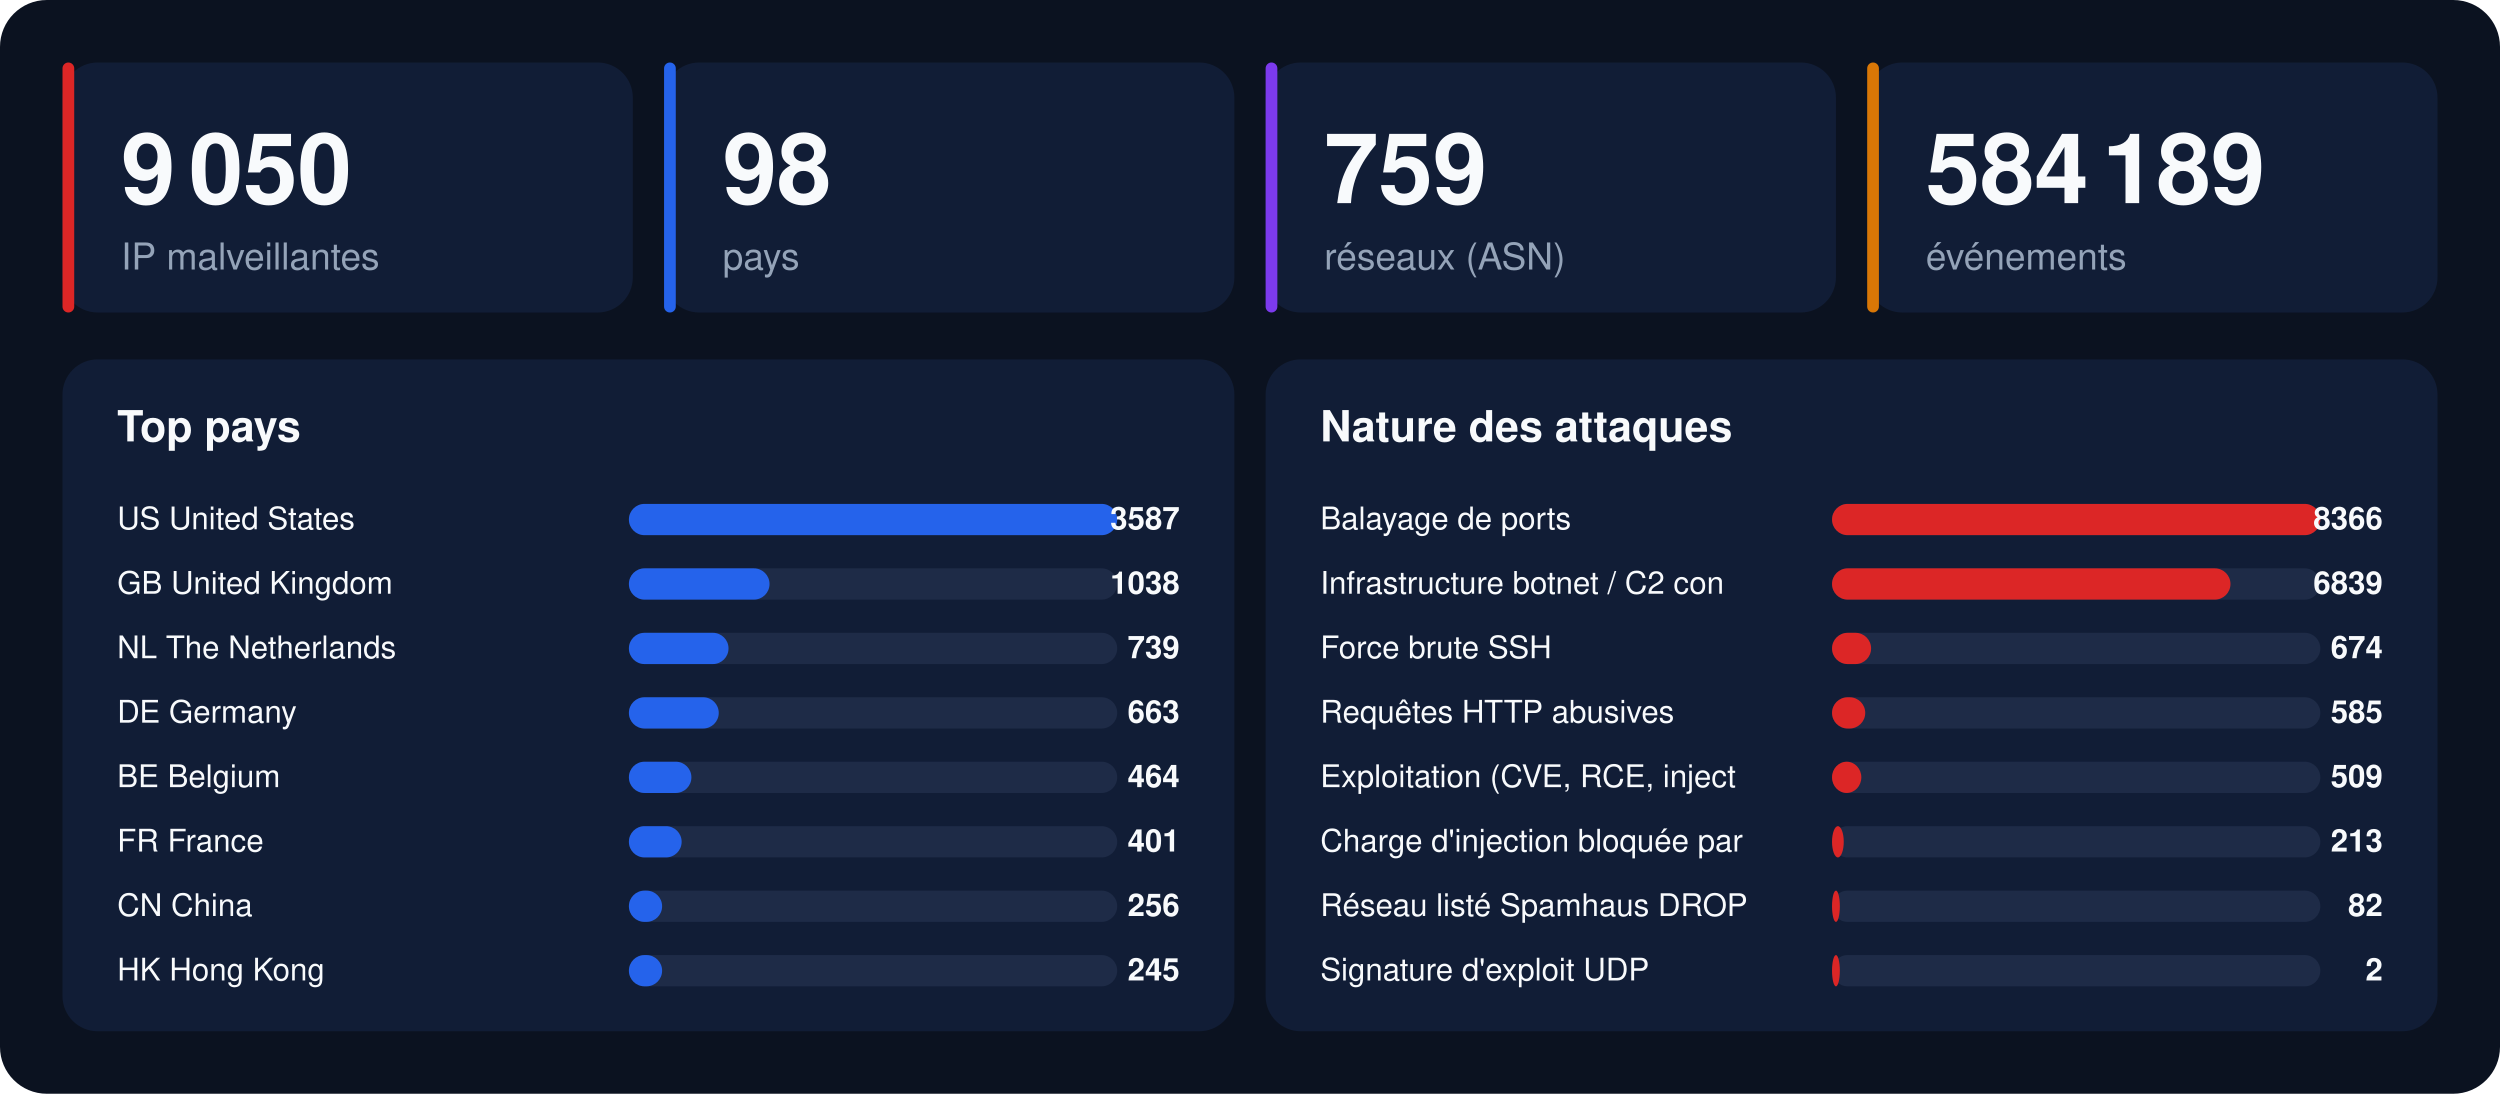
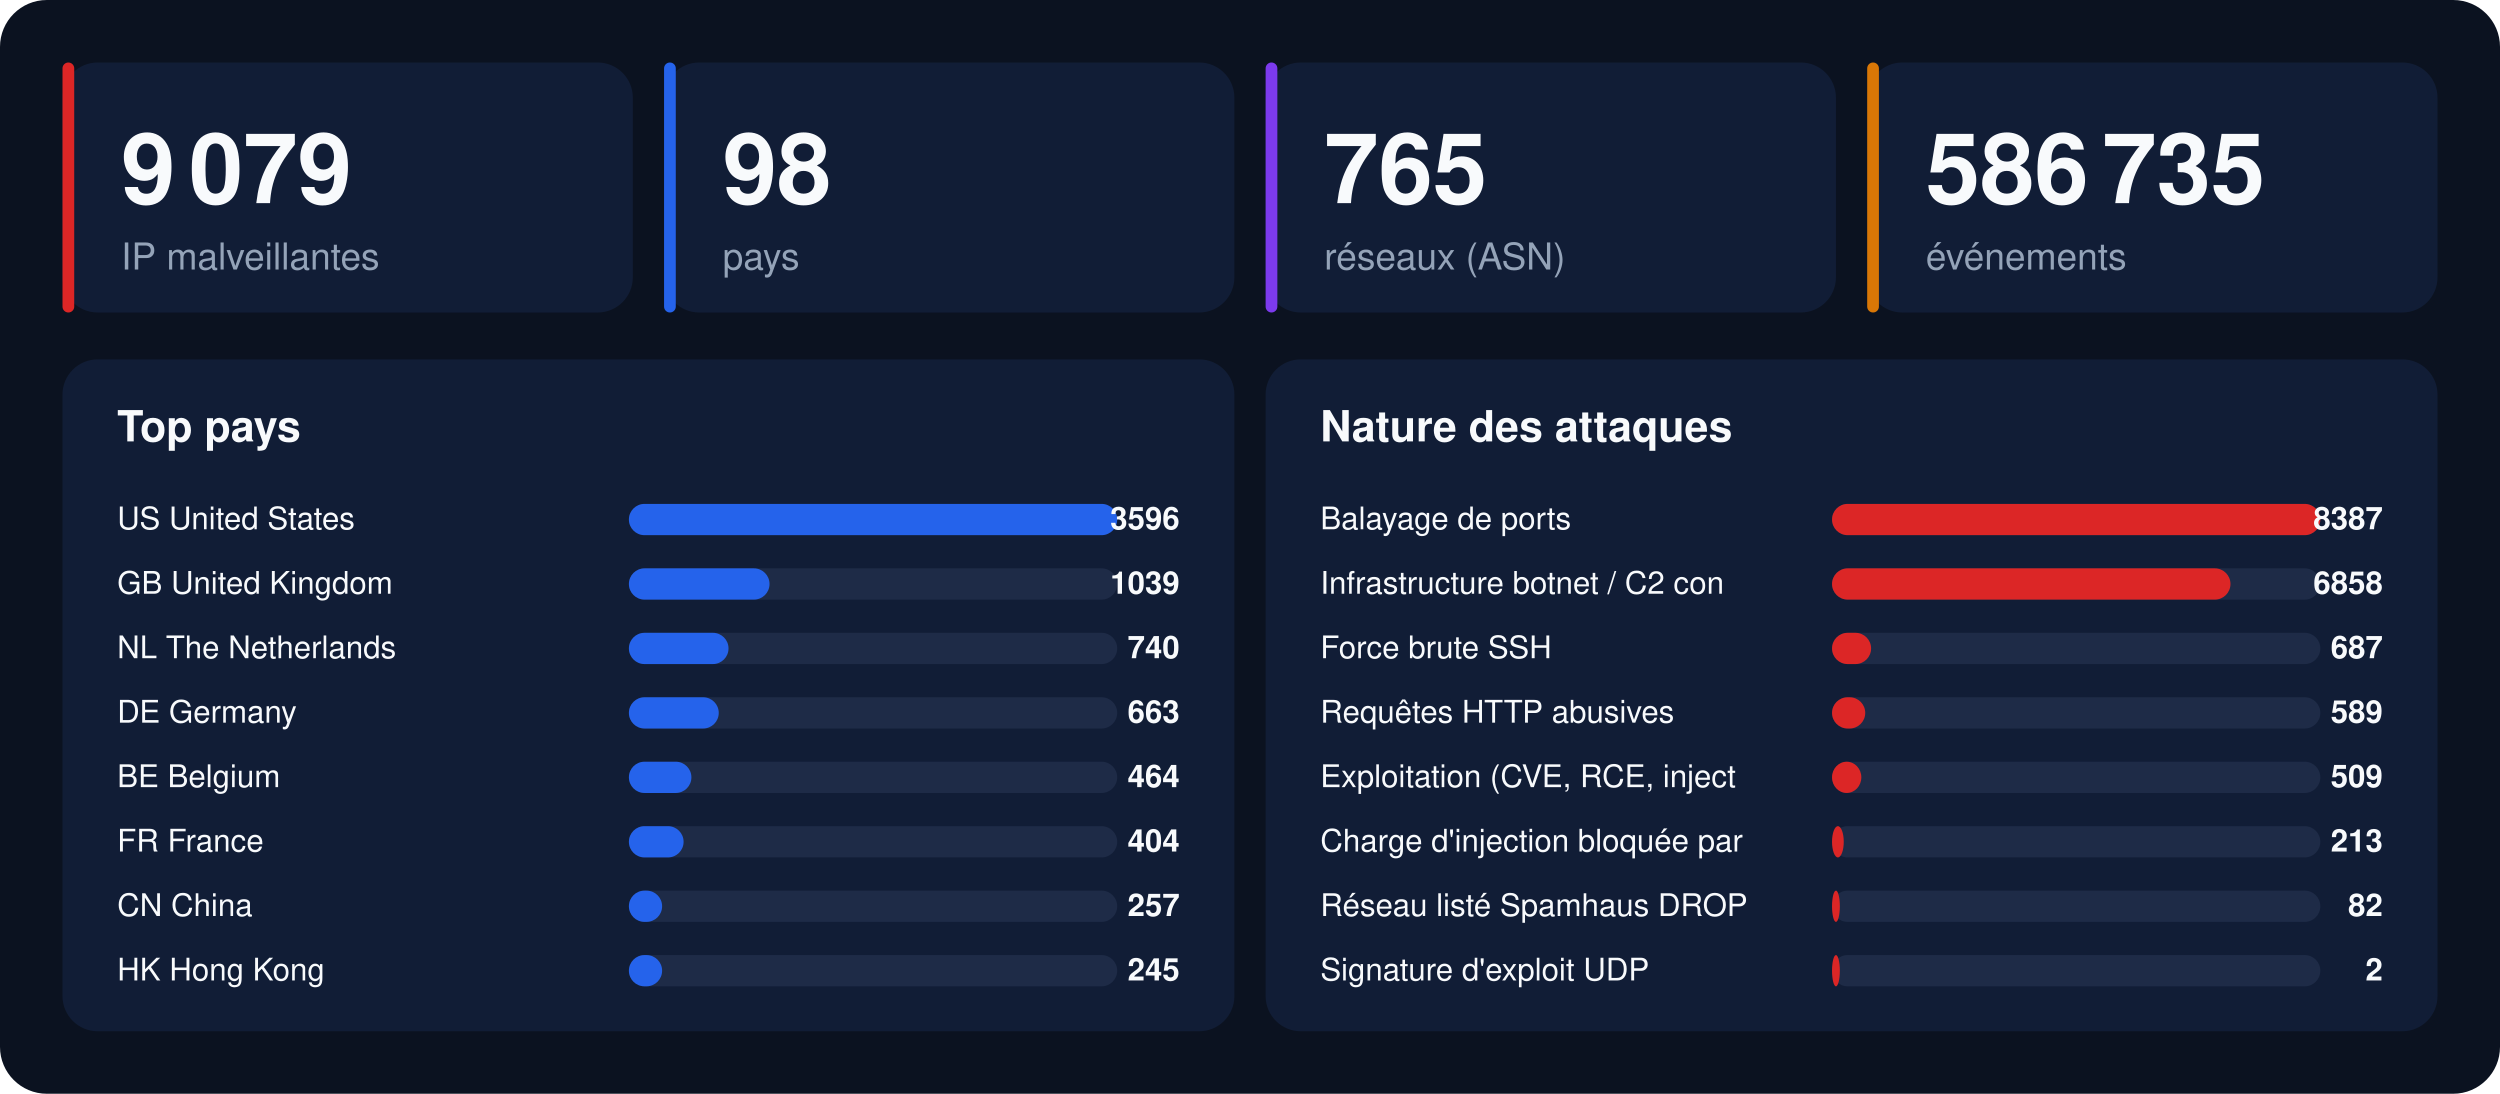
<svg xmlns="http://www.w3.org/2000/svg" width="1280" height="560" viewBox="0 0 1280 560" font-family="-apple-system,BlinkMacSystemFont,'Segoe UI',Helvetica,Arial,sans-serif">
  <rect width="1280" height="560" rx="24" fill="#0b1220" />
  <rect x="32" y="32" width="292" height="128" rx="18" fill="#111d36" />
  <rect x="32" y="32" width="6" height="128" rx="3" fill="#dc2626" />
-   <text x="62" y="104" font-size="50" font-weight="800" fill="#f8fafc">9 050</text>
+   <text x="62" y="104" font-size="50" font-weight="800" fill="#f8fafc">9 079</text>
  <text x="62" y="138" font-size="19" fill="#94a3b8">IP malveillantes</text>
  <rect x="340" y="32" width="292" height="128" rx="18" fill="#111d36" />
  <rect x="340" y="32" width="6" height="128" rx="3" fill="#2563eb" />
  <text x="370" y="104" font-size="50" font-weight="800" fill="#f8fafc">98</text>
  <text x="370" y="138" font-size="19" fill="#94a3b8">pays</text>
  <rect x="648" y="32" width="292" height="128" rx="18" fill="#111d36" />
  <rect x="648" y="32" width="6" height="128" rx="3" fill="#7c3aed" />
-   <text x="678" y="104" font-size="50" font-weight="800" fill="#f8fafc">759</text>
+   <text x="678" y="104" font-size="50" font-weight="800" fill="#f8fafc">765</text>
  <text x="678" y="138" font-size="19" fill="#94a3b8">réseaux (ASN)</text>
  <rect x="956" y="32" width="292" height="128" rx="18" fill="#111d36" />
  <rect x="956" y="32" width="6" height="128" rx="3" fill="#d97706" />
-   <text x="986" y="104" font-size="50" font-weight="800" fill="#f8fafc">584 189</text>
+   <text x="986" y="104" font-size="50" font-weight="800" fill="#f8fafc">586 735</text>
  <text x="986" y="138" font-size="19" fill="#94a3b8">événements</text>
  <rect x="32" y="184" width="600" height="344" rx="18" fill="#111d36" />
  <text x="60" y="226" font-size="22" font-weight="700" fill="#f8fafc">Top pays</text>
  <text x="60" y="271" font-size="16" fill="#f8fafc">US  United States</text>
  <rect x="322" y="258" width="250" height="16" rx="8" fill="#1e2b47" />
  <rect x="322" y="258" width="250" height="16" rx="8" fill="#2563eb" />
-   <text x="604" y="271" font-size="16" font-weight="700" text-anchor="end" fill="#f8fafc">3587</text>
+   <text x="604" y="271" font-size="16" font-weight="700" text-anchor="end" fill="#f8fafc">3596</text>
  <text x="60" y="304" font-size="16" fill="#f8fafc">GB  United Kingdom</text>
  <rect x="322" y="291" width="250" height="16" rx="8" fill="#1e2b47" />
  <rect x="322" y="291" width="72" height="16" rx="8" fill="#2563eb" />
-   <text x="604" y="304" font-size="16" font-weight="700" text-anchor="end" fill="#f8fafc">1038</text>
+   <text x="604" y="304" font-size="16" font-weight="700" text-anchor="end" fill="#f8fafc">1039</text>
  <text x="60" y="337" font-size="16" fill="#f8fafc">NL  The Netherlands</text>
  <rect x="322" y="324" width="250" height="16" rx="8" fill="#1e2b47" />
  <rect x="322" y="324" width="51" height="16" rx="8" fill="#2563eb" />
-   <text x="604" y="337" font-size="16" font-weight="700" text-anchor="end" fill="#f8fafc">739</text>
+   <text x="604" y="337" font-size="16" font-weight="700" text-anchor="end" fill="#f8fafc">740</text>
  <text x="60" y="370" font-size="16" fill="#f8fafc">DE  Germany</text>
  <rect x="322" y="357" width="250" height="16" rx="8" fill="#1e2b47" />
  <rect x="322" y="357" width="46" height="16" rx="8" fill="#2563eb" />
  <text x="604" y="370" font-size="16" font-weight="700" text-anchor="end" fill="#f8fafc">663</text>
  <text x="60" y="403" font-size="16" fill="#f8fafc">BE  Belgium</text>
  <rect x="322" y="390" width="250" height="16" rx="8" fill="#1e2b47" />
  <rect x="322" y="390" width="32" height="16" rx="8" fill="#2563eb" />
  <text x="604" y="403" font-size="16" font-weight="700" text-anchor="end" fill="#f8fafc">464</text>
  <text x="60" y="436" font-size="16" fill="#f8fafc">FR  France</text>
  <rect x="322" y="423" width="250" height="16" rx="8" fill="#1e2b47" />
-   <rect x="322" y="423" width="27" height="16" rx="8" fill="#2563eb" />
-   <text x="604" y="436" font-size="16" font-weight="700" text-anchor="end" fill="#f8fafc">401</text>
+   <rect x="322" y="423" width="28" height="16" rx="8" fill="#2563eb" />
+   <text x="604" y="436" font-size="16" font-weight="700" text-anchor="end" fill="#f8fafc">404</text>
  <text x="60" y="469" font-size="16" fill="#f8fafc">CN  China</text>
  <rect x="322" y="456" width="250" height="16" rx="8" fill="#1e2b47" />
  <rect x="322" y="456" width="17" height="16" rx="8" fill="#2563eb" />
-   <text x="604" y="469" font-size="16" font-weight="700" text-anchor="end" fill="#f8fafc">256</text>
+   <text x="604" y="469" font-size="16" font-weight="700" text-anchor="end" fill="#f8fafc">257</text>
  <text x="60" y="502" font-size="16" fill="#f8fafc">HK  Hong Kong</text>
  <rect x="322" y="489" width="250" height="16" rx="8" fill="#1e2b47" />
  <rect x="322" y="489" width="17" height="16" rx="8" fill="#2563eb" />
  <text x="604" y="502" font-size="16" font-weight="700" text-anchor="end" fill="#f8fafc">245</text>
  <rect x="648" y="184" width="600" height="344" rx="18" fill="#111d36" />
  <text x="676" y="226" font-size="22" font-weight="700" fill="#f8fafc">Nature des attaques</text>
  <text x="676" y="271" font-size="16" fill="#f8fafc">Balayage de ports</text>
  <rect x="938" y="258" width="250" height="16" rx="8" fill="#1e2b47" />
  <rect x="938" y="258" width="250" height="16" rx="8" fill="#dc2626" />
-   <text x="1220" y="271" font-size="16" font-weight="700" text-anchor="end" fill="#f8fafc">8366</text>
+   <text x="1220" y="271" font-size="16" font-weight="700" text-anchor="end" fill="#f8fafc">8387</text>
  <text x="676" y="304" font-size="16" fill="#f8fafc">Infrastructure botnet / C2 con</text>
  <rect x="938" y="291" width="250" height="16" rx="8" fill="#1e2b47" />
  <rect x="938" y="291" width="204" height="16" rx="8" fill="#dc2626" />
-   <text x="1220" y="304" font-size="16" font-weight="700" text-anchor="end" fill="#f8fafc">6839</text>
+   <text x="1220" y="304" font-size="16" font-weight="700" text-anchor="end" fill="#f8fafc">6858</text>
  <text x="676" y="337" font-size="16" fill="#f8fafc">Force brute SSH</text>
  <rect x="938" y="324" width="250" height="16" rx="8" fill="#1e2b47" />
  <rect x="938" y="324" width="20" height="16" rx="8" fill="#dc2626" />
-   <text x="1220" y="337" font-size="16" font-weight="700" text-anchor="end" fill="#f8fafc">674</text>
+   <text x="1220" y="337" font-size="16" font-weight="700" text-anchor="end" fill="#f8fafc">687</text>
  <text x="676" y="370" font-size="16" fill="#f8fafc">Requêtes HTTP abusives</text>
  <rect x="938" y="357" width="250" height="16" rx="8" fill="#1e2b47" />
  <rect x="938" y="357" width="17" height="16" rx="8" fill="#dc2626" />
-   <text x="1220" y="370" font-size="16" font-weight="700" text-anchor="end" fill="#f8fafc">585</text>
+   <text x="1220" y="370" font-size="16" font-weight="700" text-anchor="end" fill="#f8fafc">589</text>
  <text x="676" y="403" font-size="16" fill="#f8fafc">Exploitation (CVE, RCE, inject</text>
  <rect x="938" y="390" width="250" height="16" rx="8" fill="#1e2b47" />
  <rect x="938" y="390" width="15" height="16" rx="8" fill="#dc2626" />
  <text x="1220" y="403" font-size="16" font-weight="700" text-anchor="end" fill="#f8fafc">509</text>
  <text x="676" y="436" font-size="16" fill="#f8fafc">Charge d'injection bloquée par</text>
  <rect x="938" y="423" width="250" height="16" rx="8" fill="#1e2b47" />
  <rect x="938" y="423" width="6" height="16" rx="8" fill="#dc2626" />
  <text x="1220" y="436" font-size="16" font-weight="700" text-anchor="end" fill="#f8fafc">213</text>
  <text x="676" y="469" font-size="16" fill="#f8fafc">Réseau listé Spamhaus DROP</text>
  <rect x="938" y="456" width="250" height="16" rx="8" fill="#1e2b47" />
  <rect x="938" y="456" width="4" height="16" rx="8" fill="#dc2626" />
  <text x="1220" y="469" font-size="16" font-weight="700" text-anchor="end" fill="#f8fafc">82</text>
  <text x="676" y="502" font-size="16" fill="#f8fafc">Signature d'exploit UDP</text>
  <rect x="938" y="489" width="250" height="16" rx="8" fill="#1e2b47" />
  <rect x="938" y="489" width="4" height="16" rx="8" fill="#dc2626" />
  <text x="1220" y="502" font-size="16" font-weight="700" text-anchor="end" fill="#f8fafc">2</text>
</svg>
